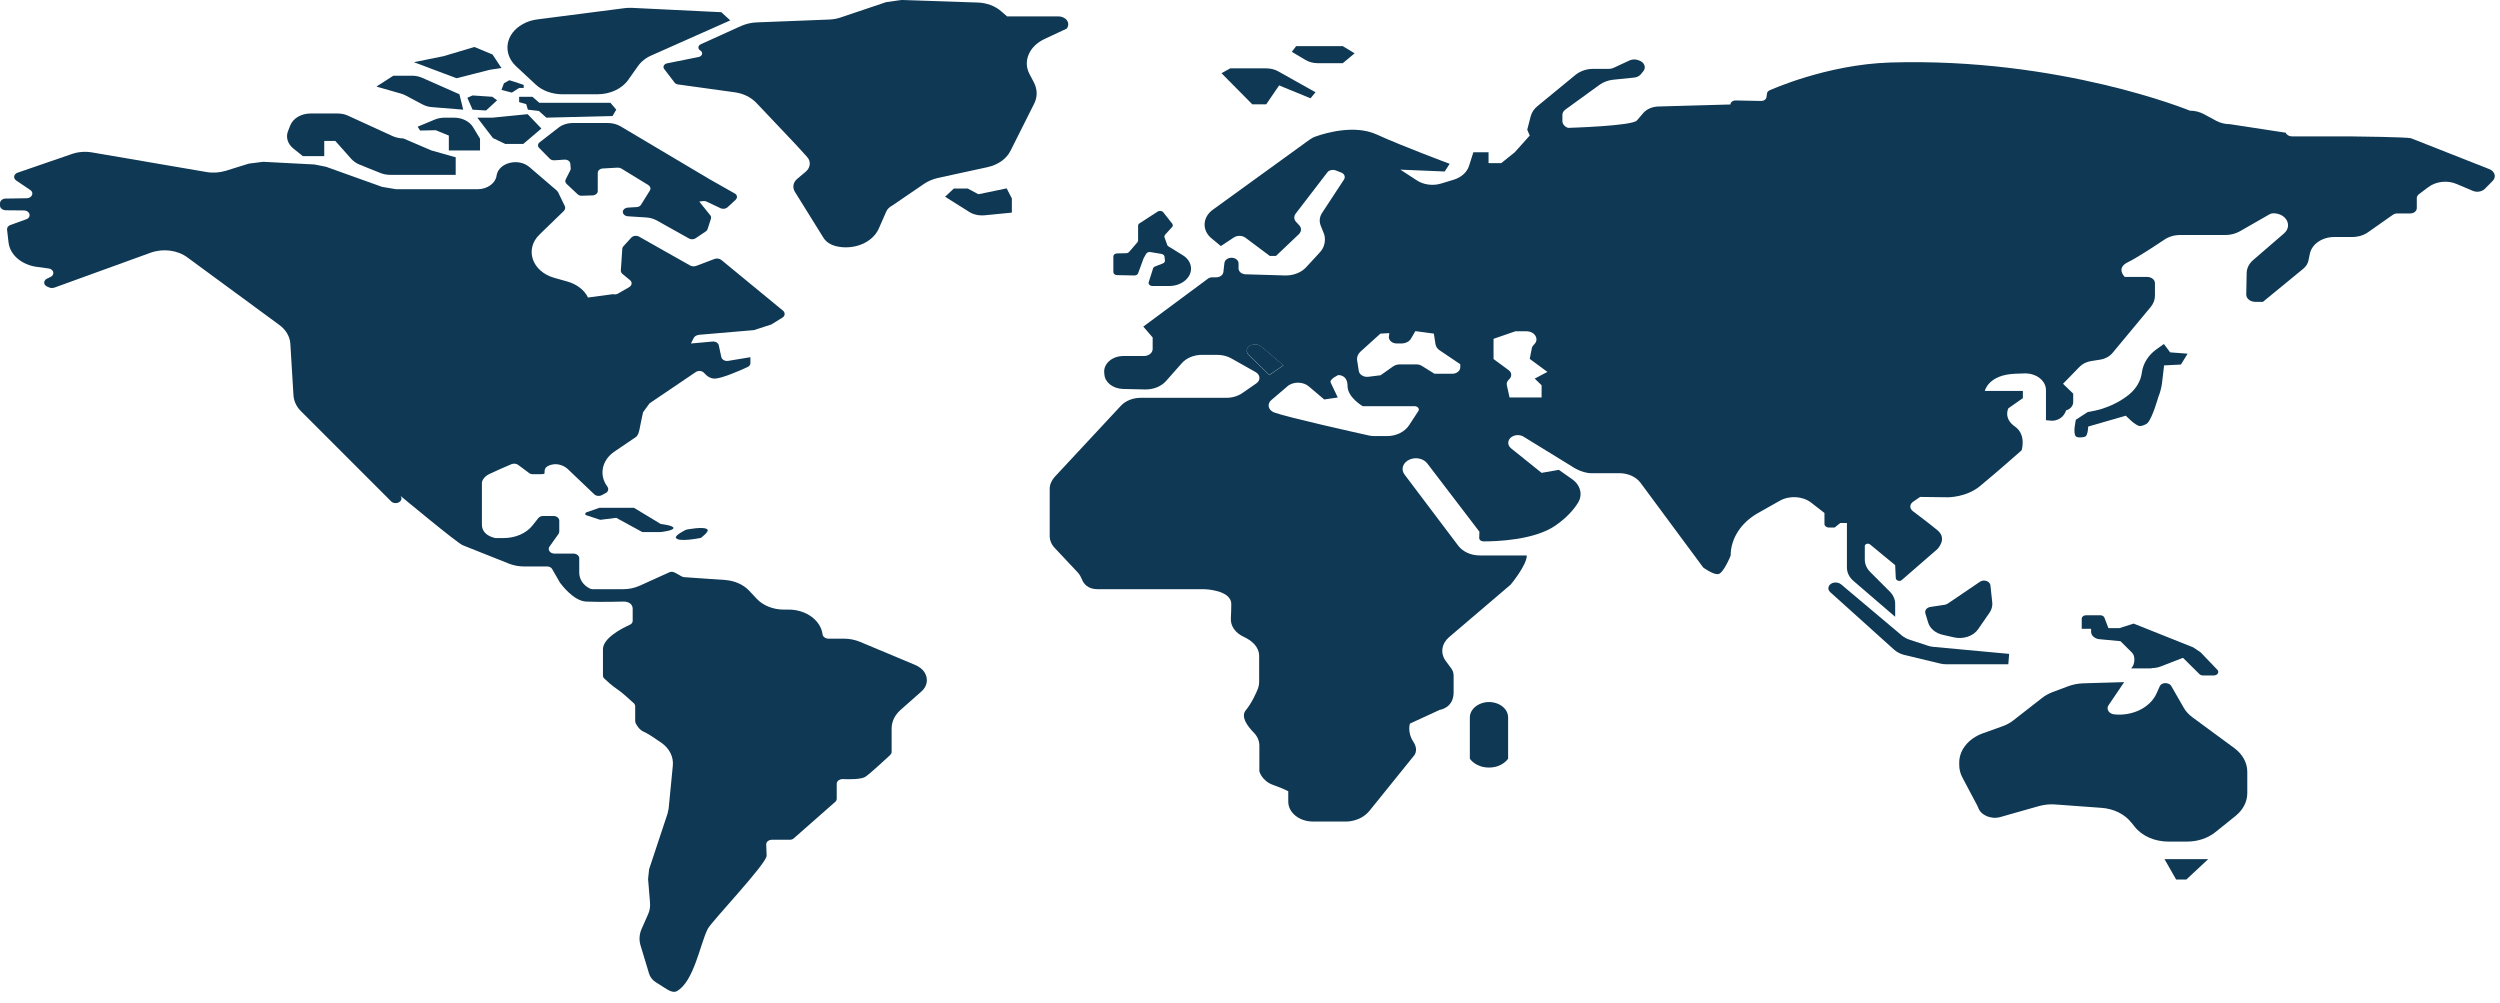
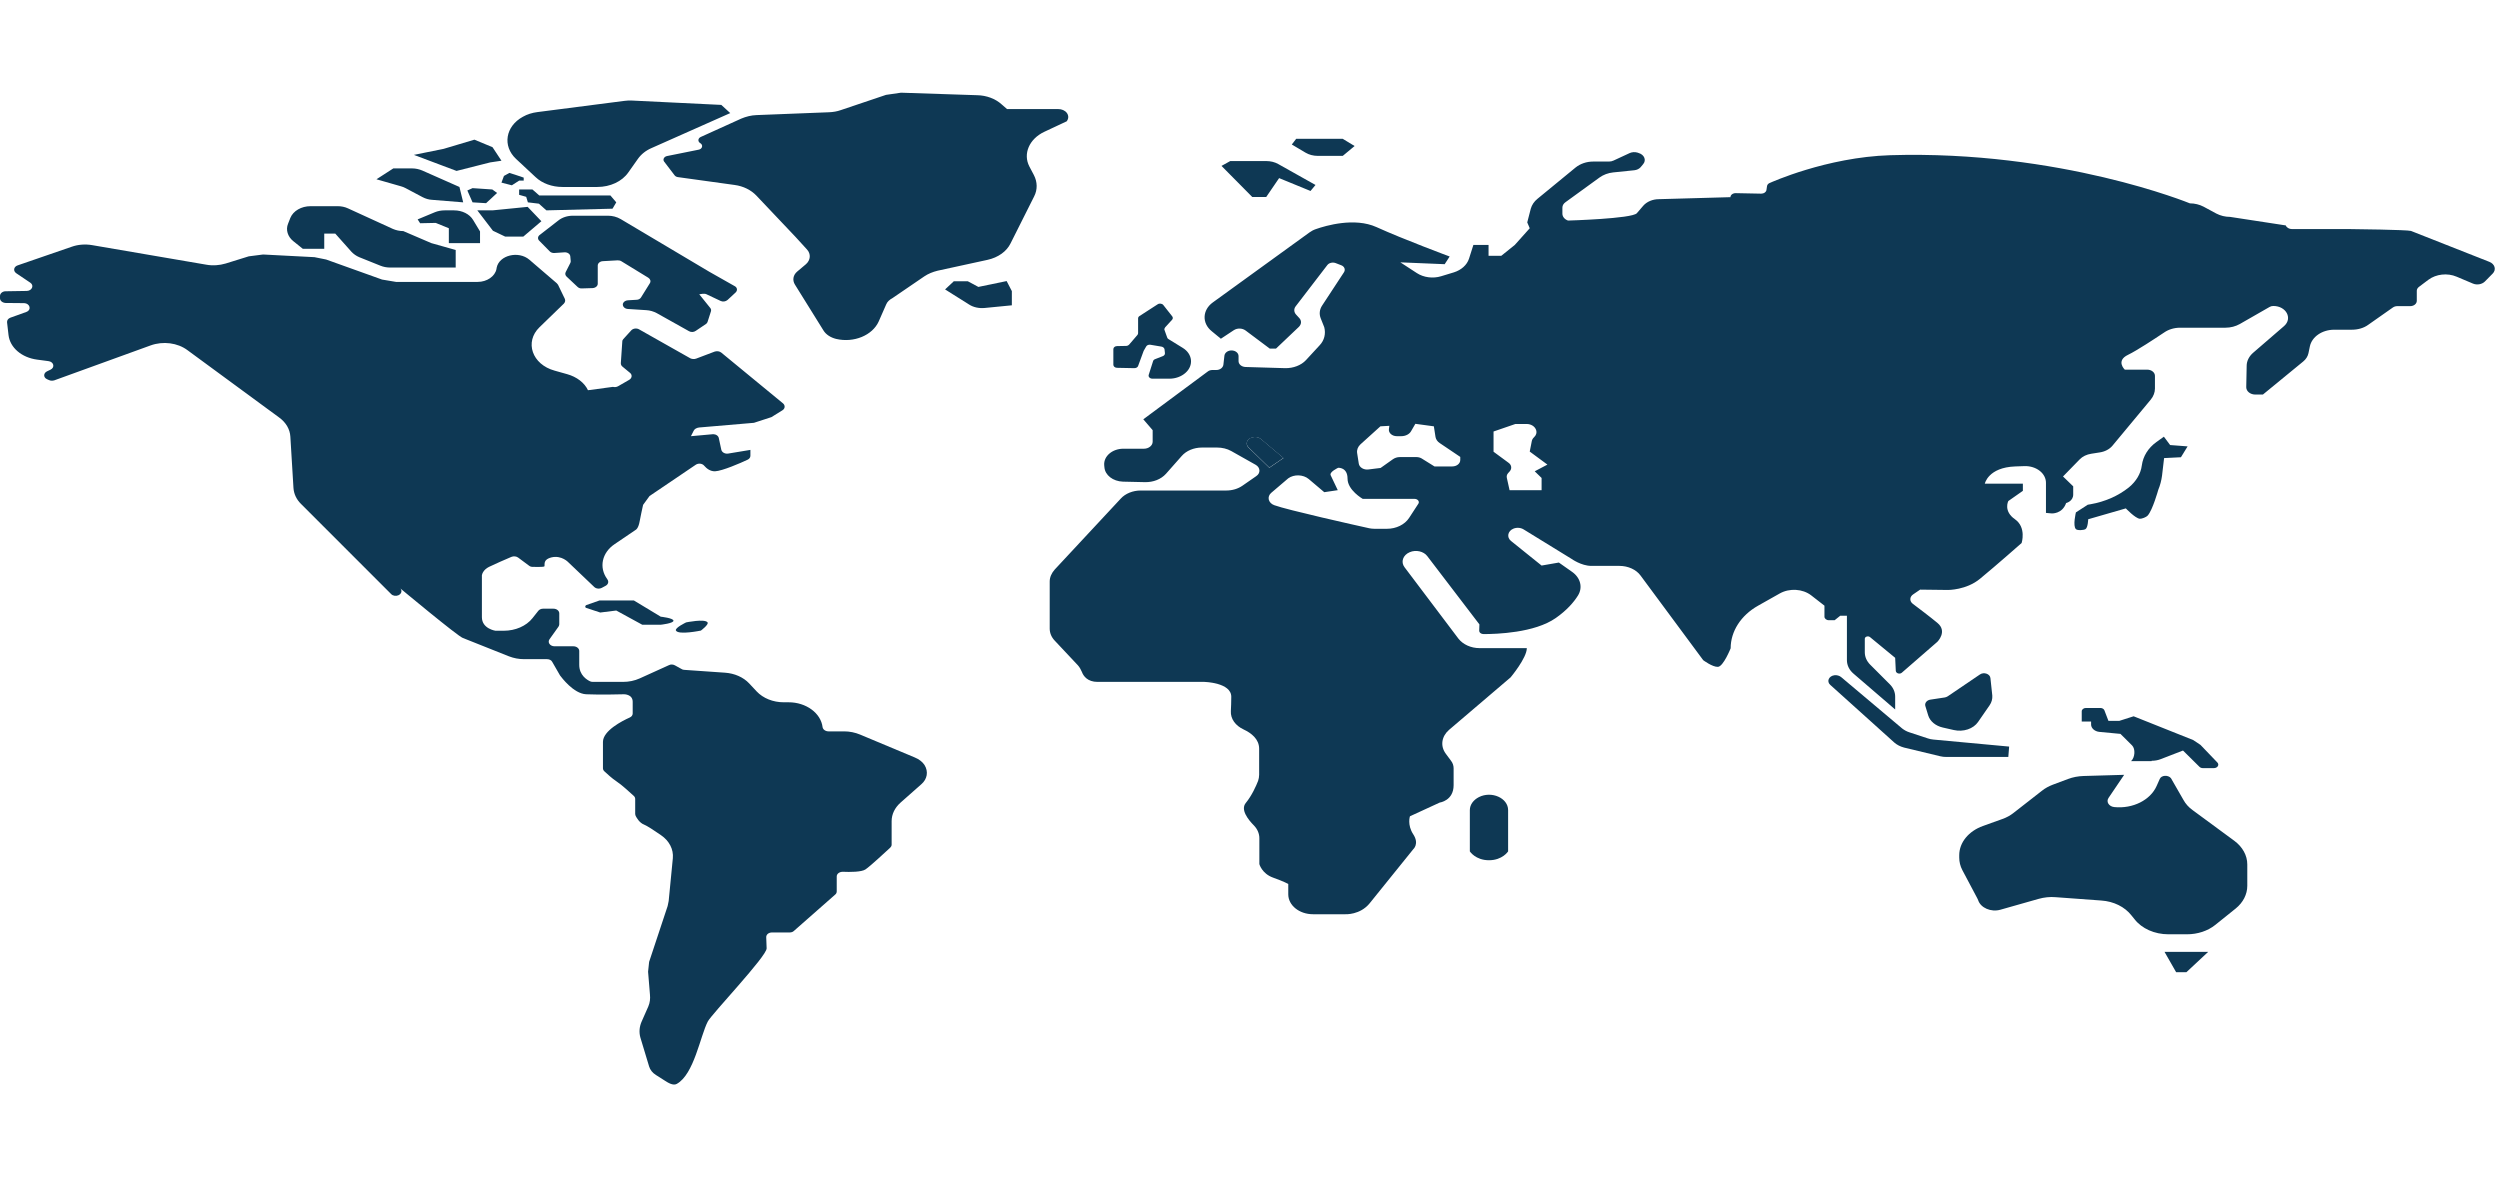
- <svg xmlns="http://www.w3.org/2000/svg" width="237" height="95" viewBox="0 0 237 95" fill="none">
+ <svg xmlns="http://www.w3.org/2000/svg" width="200" height="95" viewBox="0 0 237 95" fill="none">
  <path d="M118.716 32.674L118.657 32.69C118.184 32.832 118.046 33.308 118.361 33.624L120.333 35.542L121.674 34.623L119.525 32.816C119.421 32.733 119.29 32.675 119.147 32.649C119.003 32.624 118.854 32.633 118.716 32.674ZM86.716 63.018L81.53 60.847C81.076 60.657 80.544 60.546 80.031 60.546H78.533C78.397 60.544 78.268 60.502 78.166 60.43C78.065 60.357 78 60.258 77.981 60.15C77.823 58.819 76.423 57.789 74.767 57.789H74.294C73.288 57.789 72.342 57.409 71.731 56.759L71.021 55.999C70.469 55.412 69.641 55.048 68.734 54.984L64.869 54.715C64.775 54.713 64.684 54.685 64.613 54.636L63.982 54.287C63.804 54.192 63.587 54.176 63.41 54.272L60.65 55.523C60.157 55.745 59.624 55.856 59.053 55.856H56.213C56.115 55.856 56.036 55.84 55.957 55.809C55.642 55.666 54.912 55.222 54.912 54.24V52.925C54.912 52.866 54.898 52.809 54.87 52.755C54.842 52.701 54.802 52.652 54.75 52.611C54.699 52.57 54.638 52.537 54.571 52.515C54.504 52.492 54.432 52.481 54.36 52.481H52.566C52.469 52.48 52.375 52.459 52.291 52.42C52.208 52.381 52.139 52.325 52.091 52.257C52.043 52.19 52.018 52.114 52.019 52.036C52.019 51.959 52.044 51.883 52.093 51.815L52.94 50.627C52.98 50.564 53.019 50.484 53.019 50.405V49.359C53.019 49.242 52.961 49.129 52.858 49.046C52.754 48.962 52.614 48.916 52.467 48.916H51.481C51.304 48.916 51.126 48.995 51.028 49.122L50.476 49.819C49.884 50.564 48.859 51.007 47.755 51.007H46.966C46.966 51.007 45.684 50.817 45.684 49.724V45.746C45.704 45.62 45.822 45.224 46.355 44.954C46.828 44.717 47.932 44.241 48.484 44.004C48.681 43.924 48.938 43.94 49.115 44.067L50.16 44.843C50.259 44.922 50.377 44.954 50.515 44.954C50.85 44.954 51.462 44.97 51.58 44.922C51.738 44.859 51.343 44.289 52.29 44.051C53.256 43.829 53.887 44.526 53.887 44.526L56.332 46.856C56.509 47.03 56.825 47.062 57.061 46.935L57.416 46.745C57.653 46.618 57.731 46.364 57.593 46.158L57.554 46.095C56.765 45.002 57.061 43.607 58.264 42.799L60.295 41.421C60.295 41.421 60.531 41.294 60.65 40.581C60.728 40.153 60.867 39.519 60.965 39.075C61.182 38.79 61.359 38.521 61.576 38.236L65.954 35.273C66.21 35.098 66.585 35.146 66.762 35.368C66.979 35.621 67.334 35.906 67.787 35.891C68.477 35.859 70.193 35.114 70.863 34.797C70.948 34.76 71.018 34.705 71.067 34.638C71.115 34.571 71.14 34.494 71.139 34.417V33.862L69.029 34.211C68.734 34.258 68.438 34.1 68.379 33.846L68.142 32.737C68.12 32.636 68.055 32.544 67.958 32.478C67.861 32.411 67.737 32.374 67.61 32.373L65.5 32.563L65.756 32.056C65.835 31.881 66.032 31.771 66.269 31.739L71.474 31.295C71.948 31.137 72.657 30.915 73.131 30.756L74.176 30.107C74.432 29.948 74.452 29.647 74.235 29.457L68.379 24.64C68.297 24.575 68.194 24.532 68.082 24.515C67.969 24.498 67.853 24.508 67.748 24.545L65.993 25.21C65.816 25.274 65.599 25.258 65.441 25.179L60.59 22.438C60.534 22.404 60.469 22.38 60.401 22.367C60.332 22.354 60.261 22.352 60.191 22.36C60.122 22.369 60.055 22.389 59.995 22.419C59.935 22.448 59.883 22.487 59.841 22.533L59.092 23.357C59.033 23.42 58.993 23.499 58.993 23.594L58.855 25.638C58.855 25.765 58.895 25.876 59.013 25.971L59.723 26.557C59.96 26.747 59.92 27.064 59.644 27.223L58.599 27.825C58.529 27.866 58.448 27.893 58.362 27.904C58.276 27.915 58.189 27.91 58.106 27.888L55.74 28.205C55.405 27.492 54.675 26.938 53.768 26.684L52.585 26.351C50.436 25.765 49.707 23.626 51.146 22.232L53.453 19.997C53.512 19.935 53.552 19.862 53.569 19.785C53.586 19.708 53.58 19.628 53.551 19.554L52.901 18.207L52.783 18.064L50.18 15.83C49.155 14.958 47.321 15.402 47.084 16.59L47.065 16.717C46.927 17.414 46.158 17.937 45.29 17.937H37.541C37.108 17.858 36.674 17.795 36.22 17.715L30.916 15.814C30.542 15.735 30.187 15.671 29.812 15.592L24.942 15.339C24.489 15.402 24.035 15.45 23.582 15.513L21.393 16.194C20.802 16.369 20.171 16.416 19.559 16.305L8.735 14.451C8.084 14.34 7.394 14.388 6.783 14.61L1.676 16.369C1.301 16.495 1.222 16.892 1.538 17.113L2.879 18.017C3.253 18.27 3.036 18.777 2.543 18.793L0.532 18.825C0.237 18.825 0 19.031 0 19.268V19.49C0 19.728 0.237 19.918 0.532 19.934L2.267 19.95C2.859 19.966 3.017 20.599 2.484 20.79L0.986 21.328C0.769 21.407 0.651 21.582 0.67 21.772L0.808 22.976C0.946 24.165 2.051 25.115 3.529 25.306L4.594 25.448C5.107 25.512 5.225 26.05 4.791 26.256L4.456 26.415C4.101 26.589 4.101 27.001 4.456 27.16L4.634 27.239C4.791 27.318 4.969 27.318 5.146 27.27L14.275 23.959C15.458 23.531 16.838 23.705 17.785 24.418L26.48 30.804C27.111 31.264 27.486 31.913 27.525 32.595L27.821 37.475C27.86 38.03 28.097 38.553 28.531 38.98L37.088 47.537C37.245 47.696 37.522 47.743 37.758 47.648C38.054 47.521 38.153 47.22 37.955 46.998C37.955 46.998 43.358 51.498 43.87 51.689L48.248 53.432C48.701 53.606 49.174 53.701 49.687 53.701H51.856C52.073 53.701 52.27 53.796 52.349 53.955L53.078 55.222C53.078 55.238 53.098 55.238 53.098 55.254C53.236 55.428 54.36 56.965 55.563 57.029C56.844 57.092 59.151 57.029 59.151 57.029C59.151 57.029 59.979 57.013 59.979 57.742V58.851C59.979 59.009 59.881 59.152 59.703 59.231C58.993 59.548 57.16 60.483 57.16 61.545V64.032C57.16 64.143 57.199 64.238 57.278 64.318C57.515 64.54 58.027 65.015 58.461 65.3C58.934 65.601 59.762 66.378 60.098 66.679C60.176 66.758 60.216 66.853 60.216 66.964V68.39C60.236 68.438 60.236 68.501 60.255 68.548C60.354 68.739 60.61 69.214 61.064 69.388C61.34 69.499 62.03 69.943 62.661 70.386C63.45 70.925 63.864 71.733 63.785 72.573L63.39 76.63C63.351 76.788 63.331 76.947 63.292 77.105L61.537 82.398C61.498 82.715 61.478 83.016 61.438 83.332L61.616 85.503C61.655 85.884 61.616 86.264 61.458 86.628L60.807 88.102C60.61 88.577 60.571 89.084 60.709 89.576L61.537 92.317C61.636 92.634 61.852 92.919 62.188 93.125L63.035 93.664C63.351 93.87 63.824 94.155 64.159 93.965C65.796 93.062 66.387 89.417 67.097 88.055C67.452 87.357 72.697 81.859 72.677 81.114L72.638 80.052C72.638 79.799 72.874 79.609 73.19 79.609H74.866C75.023 79.609 75.161 79.561 75.26 79.466L79.184 76.012C79.282 75.933 79.322 75.822 79.322 75.711V74.3C79.322 74.047 79.578 73.857 79.894 73.857C80.564 73.888 81.668 73.888 82.043 73.635C82.516 73.318 83.936 71.987 84.389 71.575C84.468 71.496 84.527 71.401 84.527 71.29V69.055C84.527 68.406 84.823 67.788 85.375 67.297L87.347 65.554C87.899 65.078 88.037 64.365 87.642 63.731C87.445 63.43 87.11 63.177 86.716 63.018Z" fill="#0E3854" />
  <path d="M222.803 12.93H217.282C217.006 12.93 216.77 12.787 216.691 12.582L211.407 11.773C210.953 11.773 210.5 11.662 210.105 11.456L208.902 10.807C208.508 10.601 208.055 10.49 207.601 10.49C207.601 10.49 195.298 5.435 179.189 5.926C173.136 6.116 167.812 8.541 167.812 8.541C167.654 8.588 167.536 8.715 167.516 8.842L167.457 9.238C167.418 9.428 167.221 9.571 166.964 9.571L164.539 9.523C164.263 9.523 164.046 9.698 164.046 9.904L157.263 10.094C156.672 10.094 156.12 10.331 155.785 10.712L155.173 11.425C154.72 11.948 148.647 12.122 148.647 12.122C148.49 12.067 148.355 11.976 148.261 11.861C148.166 11.745 148.116 11.61 148.115 11.472V10.902C148.115 10.696 148.213 10.521 148.411 10.379L151.644 8.034C151.999 7.78 152.453 7.606 152.926 7.558L154.937 7.352C155.054 7.339 155.167 7.307 155.269 7.258C155.37 7.209 155.458 7.144 155.528 7.067L155.765 6.782C156.1 6.402 155.883 5.879 155.351 5.72L155.213 5.673C155.097 5.641 154.974 5.629 154.852 5.637C154.73 5.645 154.611 5.674 154.503 5.72L152.965 6.433C152.827 6.497 152.689 6.528 152.531 6.528H151.033C150.402 6.528 149.81 6.734 149.357 7.099L145.749 10.062C145.433 10.316 145.216 10.648 145.118 10.997L144.783 12.296L145.019 12.851L143.6 14.435L142.318 15.465H141.115V14.435H139.676L139.262 15.735C139.065 16.337 138.532 16.812 137.822 17.034L136.62 17.399C135.851 17.636 134.963 17.525 134.313 17.098L132.755 16.083L136.955 16.258L137.428 15.529C137.428 15.529 133.031 13.897 130.488 12.74C128.417 11.805 125.696 12.597 124.75 12.93C124.513 13.009 124.316 13.12 124.139 13.247L114.97 19.886C113.985 20.599 113.925 21.851 114.872 22.612L115.739 23.325L116.962 22.517C117.297 22.295 117.77 22.311 118.086 22.548L120.373 24.26H120.964L123.133 22.2C123.39 21.946 123.409 21.598 123.153 21.344L122.877 21.043C122.772 20.933 122.71 20.8 122.7 20.662C122.689 20.524 122.73 20.386 122.818 20.267L125.834 16.337C125.992 16.131 126.327 16.052 126.603 16.147L127.136 16.353C127.451 16.464 127.57 16.765 127.412 17.018L125.342 20.172C125.085 20.552 125.046 20.995 125.204 21.392L125.539 22.232C125.696 22.834 125.558 23.468 125.105 23.943L123.804 25.353C123.35 25.844 122.601 26.13 121.832 26.114L118.066 26.003C117.893 25.995 117.73 25.936 117.609 25.836C117.489 25.736 117.42 25.603 117.415 25.464V24.973C117.415 24.672 117.12 24.434 116.745 24.434C116.41 24.434 116.114 24.64 116.075 24.925L115.976 25.797C115.937 26.066 115.66 26.288 115.306 26.288H114.951C114.773 26.288 114.615 26.335 114.497 26.431L108.385 30.962L109.272 31.992V33.086C109.272 33.45 108.898 33.751 108.444 33.751H106.492C105.447 33.751 104.619 34.464 104.678 35.304L104.698 35.51C104.757 36.255 105.506 36.841 106.453 36.873L108.543 36.92C109.331 36.936 110.061 36.651 110.534 36.128L112.033 34.433C112.466 33.941 113.176 33.64 113.945 33.64H115.384C115.858 33.64 116.331 33.751 116.725 33.973L119.032 35.273C119.486 35.526 119.525 36.065 119.091 36.35L117.79 37.253C117.356 37.554 116.824 37.713 116.252 37.713H108.129C107.399 37.713 106.689 37.998 106.255 38.473L99.985 45.208C99.69 45.541 99.512 45.937 99.512 46.333V50.801C99.512 51.213 99.67 51.609 99.985 51.942L102.174 54.272C102.351 54.462 102.47 54.699 102.568 54.921C102.706 55.301 103.101 55.856 104.047 55.856H114.182C114.182 55.856 116.725 55.919 116.725 57.266C116.725 57.742 116.705 58.217 116.686 58.629C116.646 59.358 117.12 60.008 117.908 60.372C118.618 60.705 119.367 61.275 119.367 62.194V64.666C119.367 64.856 119.328 65.046 119.269 65.237C119.091 65.696 118.677 66.631 118.105 67.328C117.573 67.962 118.322 68.913 118.874 69.468C119.21 69.816 119.387 70.244 119.387 70.672V73.128C119.387 73.128 119.624 74.031 120.688 74.411C121.753 74.792 122.128 75.013 122.128 75.013V75.996C122.128 77.042 123.173 77.882 124.474 77.882H127.55C127.55 77.882 128.93 77.961 129.837 76.852C130.744 75.742 133.978 71.718 133.978 71.718C133.978 71.718 134.569 71.21 133.978 70.307C133.386 69.404 133.662 68.596 133.662 68.596L136.482 67.297C136.482 67.297 137.803 67.122 137.803 65.649V64.048C137.803 63.795 137.724 63.541 137.546 63.319L137.053 62.654C136.521 61.925 136.659 61.022 137.369 60.404L143.205 55.428C143.205 55.428 144.743 53.59 144.743 52.655H140.267C139.439 52.655 138.69 52.307 138.256 51.752L133.15 44.986C133.059 44.867 133.001 44.735 132.977 44.598C132.953 44.461 132.964 44.321 133.011 44.187C133.057 44.053 133.137 43.928 133.245 43.821C133.354 43.713 133.489 43.624 133.642 43.56C134.234 43.306 134.963 43.481 135.299 43.924L140.248 50.405L140.228 50.991C140.228 51.182 140.405 51.324 140.642 51.324C141.864 51.324 145.473 51.213 147.484 49.803C148.549 49.058 149.199 48.298 149.594 47.664C150.067 46.903 149.83 45.984 149.041 45.43L147.78 44.542L146.143 44.827L143.245 42.498C142.811 42.15 142.929 41.547 143.481 41.325C143.635 41.264 143.808 41.239 143.979 41.252C144.15 41.267 144.312 41.319 144.447 41.405L148.982 44.194C148.982 44.194 149.909 44.859 150.855 44.859H153.517C154.345 44.859 155.114 45.208 155.528 45.778L161.463 53.796C161.463 53.796 162.35 54.462 162.863 54.43C163.376 54.398 164.066 52.671 164.066 52.671C164.066 51.071 165.032 49.549 166.669 48.63L168.719 47.474C169.646 46.951 170.888 47.03 171.696 47.648L172.958 48.63V49.676C172.958 49.85 173.136 50.009 173.372 50.009H173.924L174.457 49.581H175.088V53.796C175.088 54.272 175.305 54.731 175.719 55.08L179.662 58.471V57.25C179.662 56.823 179.485 56.411 179.149 56.078L177.296 54.224C176.961 53.891 176.783 53.479 176.783 53.051V51.768C176.783 51.562 177.099 51.467 177.276 51.609L179.662 53.574L179.721 54.81C179.741 55.048 180.096 55.159 180.293 54.984L183.665 52.053C183.665 52.053 184.65 51.071 183.665 50.263C182.955 49.676 181.969 48.931 181.338 48.456C181.259 48.398 181.197 48.327 181.156 48.248C181.114 48.169 181.095 48.083 181.099 47.997C181.102 47.911 181.129 47.827 181.177 47.751C181.226 47.674 181.294 47.606 181.377 47.553L182.028 47.109L184.67 47.141C184.67 47.141 186.405 47.157 187.707 46.079C189.304 44.764 191.65 42.688 191.65 42.688C191.65 42.688 192.123 41.215 191.019 40.438C189.895 39.662 190.388 38.711 190.388 38.711L191.768 37.744V37.063H188.16C188.16 37.063 188.476 35.526 191.039 35.431C191.374 35.415 191.689 35.415 191.946 35.399C192.208 35.394 192.47 35.431 192.714 35.508C192.958 35.586 193.181 35.702 193.369 35.85C193.556 35.997 193.705 36.174 193.806 36.369C193.907 36.564 193.958 36.773 193.957 36.984V39.836L194.489 39.884C194.489 39.884 195.495 39.963 195.869 38.901C195.869 38.901 196.54 38.743 196.54 38.093V37.317L195.574 36.382L197.151 34.765C197.427 34.48 197.821 34.29 198.255 34.227L199.064 34.1C199.544 34.027 199.969 33.805 200.247 33.482L203.894 29.093C204.151 28.776 204.289 28.411 204.289 28.047V26.843C204.289 26.687 204.212 26.538 204.075 26.428C203.938 26.318 203.753 26.256 203.559 26.256H201.43C201.43 26.256 200.542 25.416 201.745 24.846C202.593 24.434 204.249 23.341 205.176 22.723C205.59 22.438 206.122 22.279 206.674 22.279H210.973C211.466 22.279 211.939 22.152 212.333 21.93L215.153 20.314C215.255 20.252 215.38 20.219 215.508 20.219C216.73 20.219 217.361 21.392 216.533 22.121L213.615 24.64C213.22 24.973 212.984 25.432 212.984 25.892L212.944 27.92C212.944 28.3 213.319 28.617 213.812 28.617H214.522L218.347 25.48C218.603 25.274 218.781 24.989 218.84 24.703L218.978 24.038C219.175 23.135 220.141 22.469 221.285 22.469H222.961C223.533 22.469 224.085 22.311 224.499 22.01L226.845 20.362C226.963 20.282 227.101 20.235 227.259 20.235H228.481C228.836 20.235 229.112 20.013 229.112 19.728V18.777C229.112 18.634 229.191 18.508 229.31 18.413L230.217 17.731C230.946 17.193 232.011 17.066 232.898 17.446L234.436 18.096C234.811 18.254 235.284 18.175 235.56 17.906L236.309 17.145C236.394 17.059 236.453 16.96 236.483 16.853C236.513 16.747 236.513 16.636 236.483 16.529C236.453 16.423 236.393 16.323 236.308 16.238C236.224 16.152 236.116 16.083 235.994 16.036L228.56 13.104C228.166 12.993 223.158 12.93 222.803 12.93ZM118.657 32.706L118.717 32.69C118.853 32.645 119.004 32.634 119.148 32.66C119.293 32.685 119.424 32.745 119.525 32.832L121.674 34.639L120.333 35.558L118.362 33.64C118.046 33.324 118.184 32.848 118.657 32.706ZM131.493 41.341H130.291C130.133 41.341 129.975 41.325 129.817 41.294C128.516 41.009 122.009 39.551 120.807 39.107C120.673 39.06 120.556 38.987 120.465 38.896C120.374 38.805 120.311 38.697 120.282 38.582C120.253 38.467 120.259 38.349 120.299 38.236C120.338 38.123 120.411 38.02 120.511 37.935L122.128 36.556C122.68 36.16 123.547 36.191 124.06 36.619L125.539 37.871L126.82 37.681L126.465 36.936C126.465 36.936 126.308 36.588 126.15 36.271C125.992 35.954 126.86 35.558 126.86 35.558C126.86 35.558 127.747 35.494 127.747 36.588C127.747 37.681 129.186 38.505 129.186 38.505H134.096C134.411 38.505 134.609 38.774 134.451 38.98L133.583 40.311C133.169 40.945 132.361 41.341 131.493 41.341ZM137.665 35.431H135.989L134.766 34.67C134.628 34.591 134.463 34.547 134.293 34.544H132.696C132.459 34.544 132.223 34.623 132.045 34.75L130.882 35.574L129.738 35.716C129.632 35.731 129.523 35.728 129.418 35.708C129.313 35.688 129.214 35.651 129.127 35.599C129.04 35.547 128.968 35.481 128.913 35.406C128.859 35.331 128.825 35.248 128.812 35.162L128.654 34.147C128.615 33.846 128.733 33.561 128.969 33.339L130.862 31.628L131.71 31.58L131.671 31.881C131.612 32.246 131.966 32.563 132.42 32.563H132.834C133.248 32.563 133.623 32.373 133.78 32.072L134.175 31.39L135.93 31.628L136.087 32.642C136.127 32.864 136.265 33.07 136.482 33.213L138.434 34.528V34.813C138.434 35.162 138.098 35.431 137.665 35.431ZM146.143 36.524V37.681H143.107L142.85 36.524C142.811 36.366 142.85 36.191 142.969 36.065L143.126 35.891C143.343 35.637 143.304 35.288 143.008 35.082L141.588 34.036V32.119L143.659 31.406H144.723C145.137 31.406 145.492 31.628 145.611 31.945L145.63 31.992C145.709 32.23 145.63 32.468 145.433 32.658C145.319 32.76 145.243 32.887 145.216 33.022L145.019 34.021L146.695 35.257L145.492 35.891L146.143 36.524Z" fill="#0E3854" />
  <path d="M190.467 61.988L183.29 61.323C183.106 61.308 182.926 61.271 182.757 61.212L181.022 60.641C180.766 60.562 180.51 60.42 180.312 60.261L174.535 55.397C174.456 55.333 174.36 55.285 174.254 55.254C174.148 55.224 174.036 55.213 173.924 55.222C173.372 55.286 173.135 55.809 173.51 56.141L179.583 61.608C179.839 61.83 180.155 61.988 180.51 62.083L183.94 62.907C184.137 62.955 184.315 62.971 184.512 62.971H190.388L190.467 61.988ZM204.742 65.062L204.446 65.728C203.855 67.059 202.198 67.899 200.443 67.724C200.324 67.713 200.209 67.679 200.11 67.624C200.011 67.568 199.931 67.494 199.876 67.408C199.821 67.322 199.794 67.226 199.797 67.129C199.799 67.032 199.832 66.937 199.891 66.853L201.37 64.666L197.525 64.777C197.013 64.793 196.5 64.888 196.047 65.062L194.607 65.601C194.233 65.744 193.878 65.934 193.582 66.171L190.9 68.263C190.585 68.517 190.21 68.723 189.796 68.865L187.982 69.515C186.622 70.006 185.735 71.084 185.735 72.288V72.51C185.735 72.922 185.833 73.318 186.03 73.698L187.45 76.376C187.489 76.439 187.509 76.487 187.529 76.55C187.765 77.279 188.751 77.707 189.639 77.454L193.266 76.424C193.779 76.281 194.331 76.218 194.864 76.265L199.201 76.582C200.384 76.661 201.429 77.184 202.06 77.992L202.356 78.357C203.046 79.244 204.249 79.783 205.57 79.783H207.325C208.33 79.783 209.296 79.466 210.006 78.896L211.939 77.343C212.648 76.772 213.043 75.996 213.043 75.188V73.159C213.043 72.304 212.589 71.496 211.82 70.925L207.857 68.01C207.482 67.74 207.187 67.407 206.99 67.043L205.806 64.983C205.55 64.666 204.9 64.682 204.742 65.062Z" fill="#0E3854" />
  <path d="M187.529 59.643L188.614 58.074C188.811 57.789 188.89 57.472 188.87 57.155L188.692 55.492C188.653 55.095 188.062 54.889 187.687 55.159L184.65 57.219C184.569 57.271 184.475 57.309 184.374 57.33L183.014 57.536C182.659 57.583 182.442 57.868 182.521 58.138L182.797 59.041C182.882 59.312 183.054 59.56 183.296 59.761C183.538 59.961 183.842 60.106 184.177 60.182L185.222 60.42C186.129 60.626 187.076 60.309 187.529 59.643ZM203.973 63.335C204.269 63.335 204.565 63.288 204.841 63.177L206.931 62.369C206.95 62.369 206.95 62.369 206.97 62.384L208.508 63.906C208.587 63.985 208.705 64.032 208.843 64.032H209.869C210.224 64.032 210.421 63.715 210.204 63.494L208.607 61.83L207.917 61.37L202.278 59.12H202.258L200.917 59.548H199.892C199.872 59.548 199.872 59.548 199.872 59.532L199.497 58.55C199.471 58.486 199.421 58.431 199.354 58.391C199.287 58.351 199.206 58.329 199.123 58.328H197.743C197.638 58.328 197.538 58.361 197.464 58.421C197.39 58.48 197.348 58.561 197.348 58.645V59.611H198.236V59.897C198.236 60.245 198.571 60.546 199.005 60.594L201.016 60.784C201.016 60.784 201.035 60.784 201.035 60.8L202.12 61.877C202.455 62.21 202.396 63.018 202.041 63.351L202.021 63.367H203.973V63.335ZM205.137 32.61L204.427 33.117C203.638 33.688 203.165 34.464 203.047 35.32C202.948 36.112 202.514 36.841 201.824 37.412C200.818 38.22 199.557 38.774 198.196 39.012L197.92 39.06L196.796 39.788C196.796 39.788 196.481 41.072 196.796 41.373C196.934 41.516 197.526 41.484 197.703 41.373C197.94 41.23 197.96 40.438 197.96 40.438L201.528 39.408C201.528 39.408 202.416 40.343 202.849 40.391C203.046 40.407 203.48 40.232 203.599 40.09C204.072 39.567 204.604 37.649 204.604 37.649C204.782 37.221 204.9 36.762 204.959 36.318L205.156 34.639L206.753 34.559L207.384 33.529L205.728 33.403L205.137 32.61ZM139.341 71.924C139.341 71.924 139.873 72.763 141.155 72.763C142.436 72.763 142.969 71.924 142.969 71.924V68.01C142.969 66.869 141.411 66.172 140.208 66.774C139.676 67.043 139.341 67.503 139.341 68.01V71.924ZM99 3.708L101.129 2.71L101.168 2.646C101.241 2.531 101.276 2.402 101.269 2.273C101.262 2.143 101.213 2.017 101.128 1.907C101.043 1.797 100.924 1.707 100.782 1.645C100.641 1.583 100.482 1.551 100.321 1.553H95.47L94.958 1.109C94.366 0.57 93.518 0.254 92.631 0.238L85.415 0C84.941 0.063 84.468 0.143 83.995 0.206L79.716 1.648C79.361 1.775 78.987 1.838 78.592 1.854L71.731 2.123C71.218 2.139 70.725 2.266 70.272 2.456L66.427 4.199C66.364 4.228 66.31 4.269 66.272 4.319C66.234 4.369 66.212 4.425 66.208 4.484C66.204 4.542 66.218 4.6 66.25 4.653C66.281 4.706 66.329 4.751 66.388 4.785C66.683 4.96 66.585 5.34 66.23 5.403L63.233 6.006C62.937 6.069 62.819 6.338 62.957 6.528L63.962 7.844C64.022 7.923 64.14 7.986 64.258 8.002L69.641 8.747C70.469 8.858 71.198 9.222 71.711 9.761L75.418 13.675L76.502 14.863C76.897 15.291 76.838 15.877 76.404 16.258L75.576 16.955C75.181 17.288 75.103 17.779 75.359 18.191L78.06 22.533C78.297 22.929 78.75 23.214 79.263 23.341C80.939 23.737 82.713 23.008 83.305 21.677L84.015 20.061C84.113 19.823 84.33 19.617 84.606 19.474L87.623 17.414C87.998 17.161 88.431 16.987 88.885 16.876L93.617 15.846C94.622 15.624 95.431 15.053 95.805 14.277L98.033 9.84C98.369 9.191 98.349 8.462 98.014 7.812L97.58 6.988C96.969 5.8 97.56 4.389 99 3.708ZM59.566 7.558L60.472 6.275C60.788 5.831 61.222 5.483 61.774 5.245L69.227 1.933L68.379 1.157L59.92 0.745C59.684 0.729 59.428 0.745 59.191 0.776L50.949 1.838C50.456 1.901 49.983 2.044 49.569 2.282C47.913 3.185 47.617 5.055 48.918 6.275L50.772 8.002C51.403 8.604 52.349 8.937 53.315 8.937H56.628C57.85 8.937 58.974 8.414 59.566 7.558ZM68.971 19.649L69.74 18.936C69.937 18.745 69.897 18.46 69.641 18.334L67.235 16.971L58.836 11.979C58.481 11.773 58.067 11.662 57.633 11.662H54.321C53.788 11.662 53.295 11.821 52.921 12.122L51.166 13.485C51.07 13.555 51.012 13.652 51.005 13.755C50.998 13.859 51.041 13.961 51.127 14.039L52.112 15.038C52.211 15.149 52.389 15.212 52.566 15.196L53.512 15.133C53.808 15.117 54.045 15.291 54.064 15.513L54.104 15.957C54.104 16.02 54.104 16.083 54.064 16.147L53.631 17.002C53.552 17.145 53.591 17.319 53.709 17.43L54.755 18.413C54.853 18.508 55.011 18.571 55.169 18.555L56.174 18.524C56.45 18.508 56.667 18.334 56.667 18.112V16.384C56.667 16.163 56.884 15.988 57.14 15.972L58.54 15.893C58.658 15.893 58.797 15.909 58.895 15.972L61.458 17.541C61.656 17.668 61.715 17.874 61.616 18.048L60.768 19.411C60.689 19.538 60.532 19.633 60.334 19.633L59.526 19.68C59.289 19.696 59.112 19.823 59.053 19.997C58.994 20.251 59.211 20.488 59.526 20.504L61.261 20.615C61.616 20.631 61.971 20.742 62.267 20.901L65.323 22.612C65.52 22.723 65.776 22.707 65.954 22.58L66.92 21.93C66.999 21.883 67.058 21.804 67.078 21.724L67.393 20.742C67.433 20.631 67.413 20.504 67.334 20.409L66.289 19.11L66.624 19.062C66.743 19.047 66.88 19.062 66.979 19.11L68.32 19.744C68.517 19.839 68.793 19.807 68.971 19.649ZM30.739 14.768V13.358H31.784L33.322 15.085C33.519 15.291 33.756 15.465 34.052 15.592L36.063 16.4C36.339 16.511 36.654 16.575 36.97 16.575H43.2V14.911L40.893 14.261L38.232 13.12C37.877 13.12 37.541 13.041 37.246 12.914L32.987 10.965C32.687 10.827 32.347 10.756 32.001 10.759H29.438C28.57 10.759 27.801 11.203 27.525 11.868L27.308 12.423C27.072 12.993 27.269 13.643 27.801 14.071L28.708 14.8H30.739V14.768ZM39.592 12.011L41.229 11.33C41.505 11.219 41.82 11.155 42.155 11.155H43.043C43.812 11.155 44.521 11.504 44.856 12.074L45.507 13.152V14.261H42.55V12.851L41.307 12.344L39.829 12.376L39.592 12.011ZM45.251 11.155L46.73 13.088L47.893 13.643H49.608L51.324 12.185L50.022 10.823L46.69 11.155H45.251ZM35.688 8.208L38.015 8.874C38.172 8.921 38.31 8.969 38.449 9.048L40.065 9.904C40.341 10.046 40.637 10.141 40.972 10.157L43.91 10.395L43.555 8.937L40.046 7.384C39.75 7.257 39.415 7.178 39.079 7.178H37.285L35.688 8.208ZM110.278 20.124L111.126 21.201C111.204 21.297 111.204 21.439 111.106 21.534L110.455 22.247C110.396 22.327 110.357 22.422 110.396 22.501L110.652 23.214C110.672 23.277 110.712 23.325 110.771 23.357L112.131 24.196C113.058 24.767 113.176 25.86 112.387 26.557L112.368 26.573C111.993 26.906 111.441 27.112 110.869 27.112H109.252C109.016 27.112 108.838 26.938 108.898 26.747L109.312 25.448C109.331 25.369 109.41 25.29 109.509 25.258L110.238 24.973C110.376 24.925 110.455 24.799 110.435 24.672L110.396 24.323C110.385 24.262 110.351 24.204 110.298 24.159C110.245 24.113 110.176 24.082 110.1 24.07L109.055 23.895C108.977 23.882 108.896 23.891 108.824 23.92C108.753 23.948 108.695 23.996 108.661 24.054L108.424 24.466C108.424 24.482 108.405 24.497 108.405 24.513L107.892 25.908C107.853 26.035 107.695 26.114 107.537 26.114L105.901 26.082C105.806 26.082 105.716 26.052 105.65 25.998C105.583 25.945 105.546 25.872 105.546 25.797V24.307C105.546 24.149 105.703 24.022 105.901 24.022L106.748 24.006C106.867 24.006 106.965 23.959 107.044 23.879L107.833 22.96C107.872 22.913 107.892 22.849 107.892 22.786V21.392C107.892 21.297 107.951 21.217 108.03 21.17L109.745 20.061C109.903 19.95 110.159 19.981 110.278 20.124Z" fill="#0E3854" />
  <path d="M91.743 17.874H90.422L89.594 18.65L91.862 20.076C92.276 20.346 92.808 20.457 93.34 20.409L95.923 20.156V18.809L95.43 17.858L92.749 18.413L91.743 17.874ZM116.626 6.481H120.037C120.451 6.481 120.846 6.576 121.181 6.766L124.71 8.747L124.237 9.317L121.26 8.097L120.037 9.888H118.716L115.798 6.94L116.626 6.481ZM122.877 4.373H127.293L128.417 5.055L127.293 5.99H124.927C124.493 5.99 124.079 5.879 123.744 5.673L122.463 4.912L122.877 4.373ZM42.056 5.324L44.974 4.453L46.69 5.166L47.538 6.449L46.473 6.608L43.279 7.416L39.237 5.895L42.056 5.324ZM49.214 9.175H50.475L51.126 9.745H57.869L58.422 10.395L58.067 10.997L51.797 11.155L51.087 10.521L50.042 10.395L49.884 9.872L49.214 9.682V9.175ZM44.304 9.27L44.797 10.395L46.079 10.474L47.124 9.507L46.67 9.175L44.797 9.048L44.304 9.27ZM47.774 7.891L47.538 8.525L48.524 8.779L49.214 8.335H49.647V8.05L48.8 7.764L48.287 7.606L47.774 7.891ZM55.602 48.567L56.824 48.139H60.097L62.641 49.676C62.641 49.676 63.844 49.803 63.844 50.056C63.844 50.31 62.641 50.437 62.641 50.437H60.886L58.422 49.09L56.903 49.28L55.602 48.852C55.444 48.821 55.444 48.63 55.602 48.567ZM64.08 50.991C63.942 50.738 65.046 50.215 65.046 50.215C65.046 50.215 66.821 49.85 67.077 50.215C67.215 50.421 66.446 50.991 66.446 50.991C66.446 50.991 64.317 51.435 64.08 50.991ZM205.195 81.447H209.336L207.266 83.38H206.299L205.195 81.447Z" fill="#0E3854" />
</svg>
